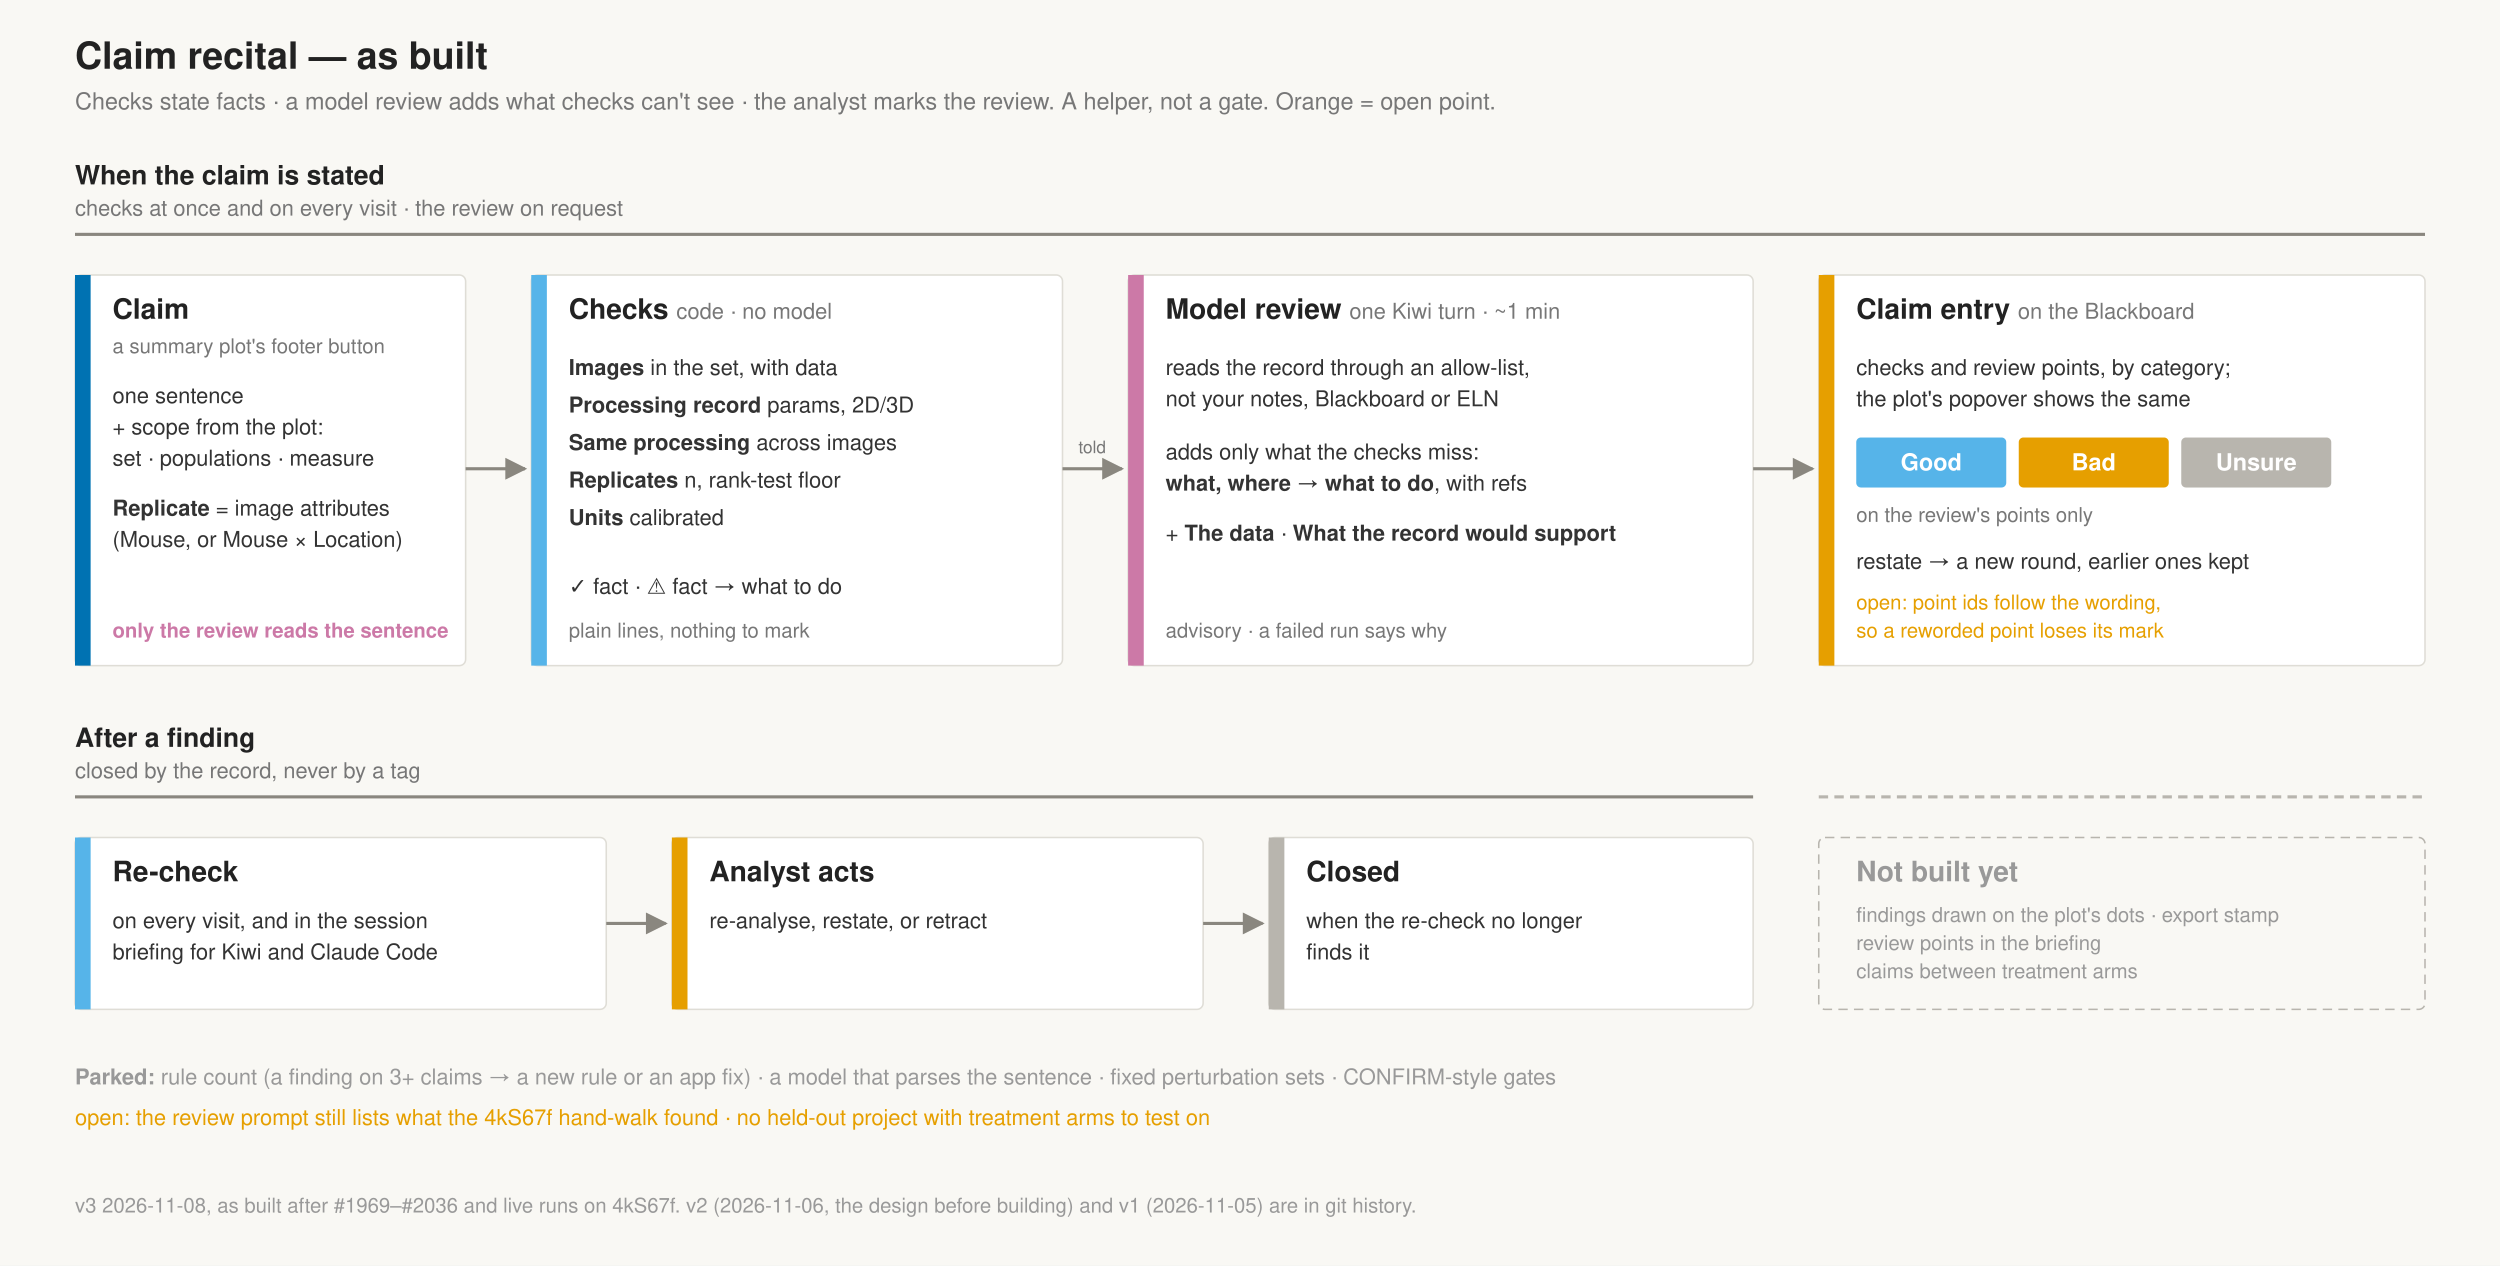
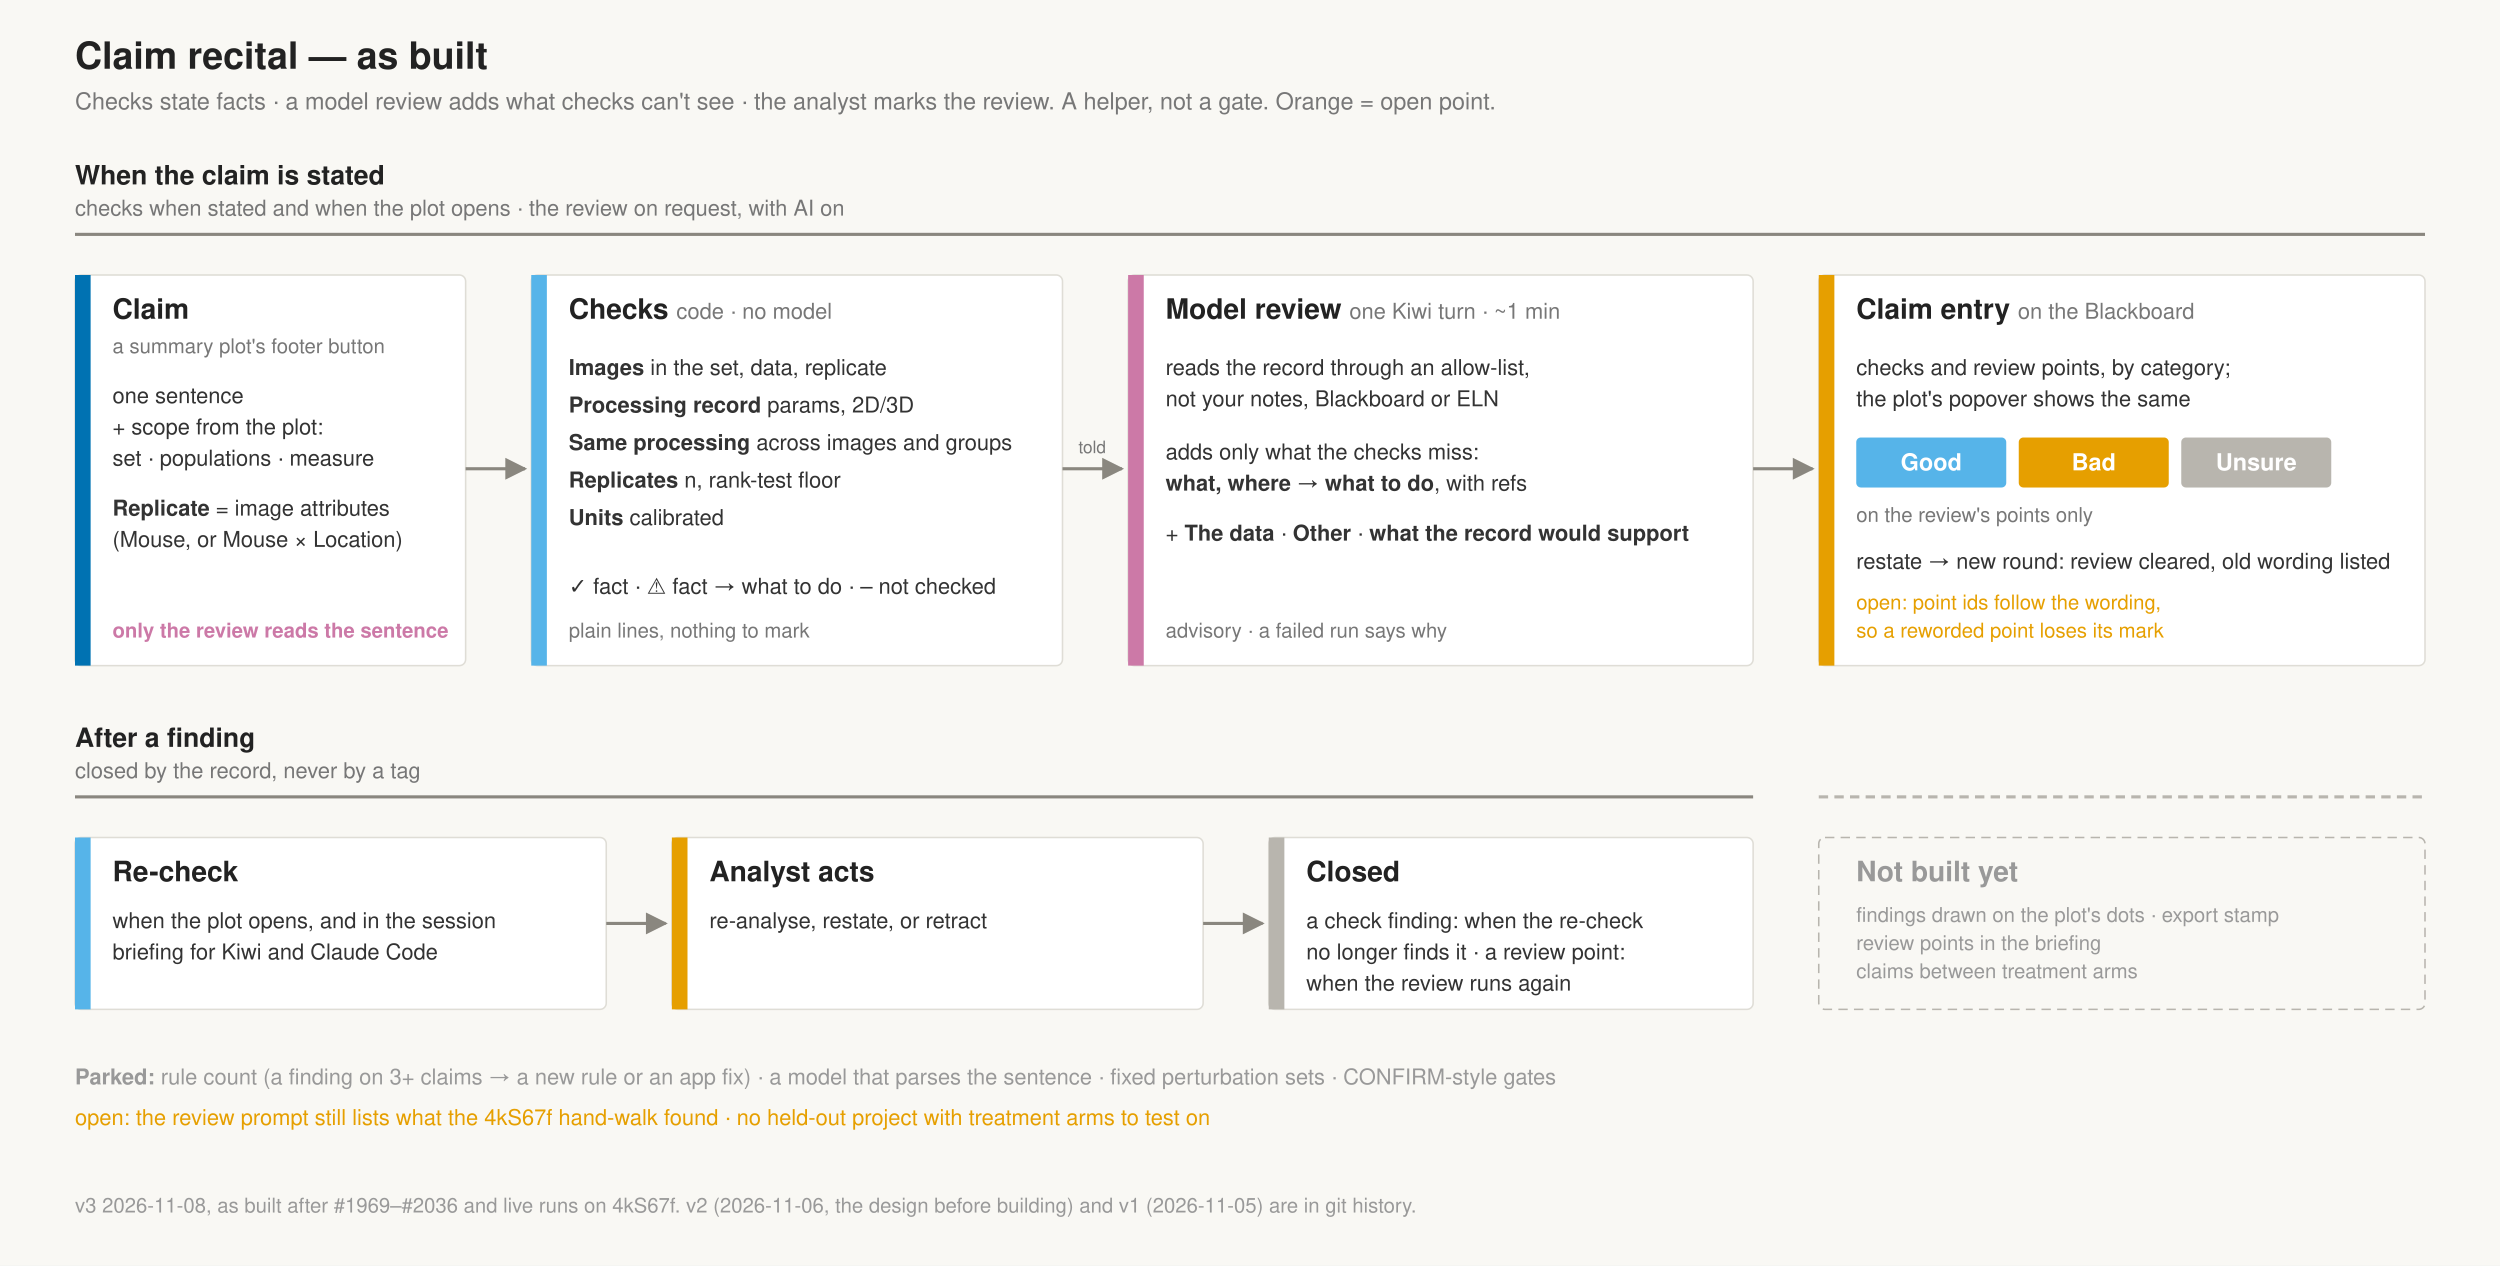
<svg xmlns="http://www.w3.org/2000/svg" width="1600" height="810" viewBox="0 0 1600 810" font-family="Helvetica, Arial, DejaVu Sans, sans-serif">
  <defs>
    <marker id="ar" viewBox="0 0 10 10" refX="9" refY="5" markerWidth="7" markerHeight="7" orient="auto">
      <path d="M0,0 L10,5 L0,10 z" fill="#8a877f" />
    </marker>
  </defs>
  <rect width="1600" height="810" fill="#f9f8f4" />
  <text x="48" y="44" font-size="24" font-weight="700" fill="#222">Claim recital — as built</text>
  <text x="48" y="70" font-size="15" fill="#777">Checks state facts · a model review adds what checks can't see · the analyst marks the review. A helper, not a gate. Orange = open point.</text>
  <text x="48" y="118" font-size="17" font-weight="700" fill="#222">When the claim is stated</text>
-   <text x="48" y="138" font-size="14" fill="#777">checks at once and on every visit · the review on request</text>
+   <text x="48" y="138" font-size="14" fill="#777">checks when stated and when the plot opens · the review on request, with AI on</text>
  <line x1="48" y1="150" x2="1552" y2="150" stroke="#8a877f" stroke-width="2" />
  <rect x="48" y="176" width="250" height="250" rx="4" fill="#fff" stroke="#dfddd6" />
  <rect x="48" y="176" width="10" height="250" fill="#0072B2" />
  <text x="72" y="204" font-size="18" font-weight="700" fill="#222">Claim</text>
  <text x="72" y="226" font-size="13" fill="#777">a summary plot's footer button</text>
  <text x="72" y="258" font-size="14" fill="#333">one sentence</text>
  <text x="72" y="278" font-size="14" fill="#333">+ scope from the plot:</text>
  <text x="72" y="298" font-size="14" fill="#333">set · populations · measure</text>
  <text x="72" y="330" font-size="14" fill="#333">
    <tspan font-weight="700">Replicate</tspan> = image attributes</text>
  <text x="72" y="350" font-size="14" fill="#333">(Mouse, or Mouse × Location)</text>
  <text x="72" y="408" font-size="13" fill="#CC79A7" font-weight="700">only the review reads the sentence</text>
  <line x1="298" y1="300" x2="336" y2="300" stroke="#8a877f" stroke-width="2" marker-end="url(#ar)" />
  <rect x="340" y="176" width="340" height="250" rx="4" fill="#fff" stroke="#dfddd6" />
  <rect x="340" y="176" width="10" height="250" fill="#56B4E9" />
  <text x="364" y="204" font-size="18" font-weight="700" fill="#222">Checks <tspan font-size="14" font-weight="400" fill="#777">code · no model</tspan>
  </text>
  <text x="364" y="240" font-size="14" fill="#333">
-     <tspan font-weight="700">Images</tspan>  in the set, with data</text>
+     <tspan font-weight="700">Images</tspan>  in the set, data, replicate</text>
  <text x="364" y="264" font-size="14" fill="#333">
    <tspan font-weight="700">Processing record</tspan>  params, 2D/3D</text>
  <text x="364" y="288" font-size="14" fill="#333">
-     <tspan font-weight="700">Same processing</tspan>  across images</text>
+     <tspan font-weight="700">Same processing</tspan>  across images and groups</text>
  <text x="364" y="312" font-size="14" fill="#333">
    <tspan font-weight="700">Replicates</tspan>  n, rank-test floor</text>
  <text x="364" y="336" font-size="14" fill="#333">
    <tspan font-weight="700">Units</tspan>  calibrated</text>
-   <text x="364" y="380" font-size="14" fill="#333">✓ fact  ·  ⚠ fact → what to do</text>
+   <text x="364" y="380" font-size="14" fill="#333">✓ fact  ·  ⚠ fact → what to do  ·  – not checked</text>
  <text x="364" y="408" font-size="13" fill="#777">plain lines, nothing to mark</text>
  <line x1="680" y1="300" x2="718" y2="300" stroke="#8a877f" stroke-width="2" marker-end="url(#ar)" />
  <text x="699" y="290" font-size="11" fill="#777" text-anchor="middle">told</text>
  <rect x="722" y="176" width="400" height="250" rx="4" fill="#fff" stroke="#dfddd6" />
  <rect x="722" y="176" width="10" height="250" fill="#CC79A7" />
  <text x="746" y="204" font-size="18" font-weight="700" fill="#222">Model review <tspan font-size="14" font-weight="400" fill="#777">one Kiwi turn · ~1 min</tspan>
  </text>
  <text x="746" y="240" font-size="14" fill="#333">reads the record through an allow-list,</text>
  <text x="746" y="260" font-size="14" fill="#333">not your notes, Blackboard or ELN</text>
  <text x="746" y="294" font-size="14" fill="#333">adds only what the checks miss:</text>
  <text x="746" y="314" font-size="14" fill="#333">
    <tspan font-weight="700">what, where → what to do</tspan>, with refs</text>
-   <text x="746" y="346" font-size="14" fill="#333">+ <tspan font-weight="700">The data</tspan> · <tspan font-weight="700">What the record would support</tspan>
+   <text x="746" y="346" font-size="14" fill="#333">+ <tspan font-weight="700">The data</tspan> · <tspan font-weight="700">Other</tspan> · <tspan font-weight="700">what the record would support</tspan>
  </text>
  <text x="746" y="408" font-size="13" fill="#777">advisory · a failed run says why</text>
  <line x1="1122" y1="300" x2="1160" y2="300" stroke="#8a877f" stroke-width="2" marker-end="url(#ar)" />
  <rect x="1164" y="176" width="388" height="250" rx="4" fill="#fff" stroke="#dfddd6" />
  <rect x="1164" y="176" width="10" height="250" fill="#E69F00" />
  <text x="1188" y="204" font-size="18" font-weight="700" fill="#222">Claim entry <tspan font-size="14" font-weight="400" fill="#777">on the Blackboard</tspan>
  </text>
  <text x="1188" y="240" font-size="14" fill="#333">checks and review points, by category;</text>
  <text x="1188" y="260" font-size="14" fill="#333">the plot's popover shows the same</text>
  <rect x="1188" y="280" width="96" height="32" rx="3" fill="#56B4E9" />
  <text x="1236" y="301" font-size="15" fill="#fff" font-weight="700" text-anchor="middle">Good</text>
  <rect x="1292" y="280" width="96" height="32" rx="3" fill="#E69F00" />
  <text x="1340" y="301" font-size="15" fill="#fff" font-weight="700" text-anchor="middle">Bad</text>
  <rect x="1396" y="280" width="96" height="32" rx="3" fill="#b8b5ae" />
  <text x="1444" y="301" font-size="15" fill="#fff" font-weight="700" text-anchor="middle">Unsure</text>
  <text x="1188" y="334" font-size="13" fill="#777">on the review's points only</text>
-   <text x="1188" y="364" font-size="14" fill="#333">restate → a new round, earlier ones kept</text>
+   <text x="1188" y="364" font-size="14" fill="#333">restate → new round: review cleared, old wording listed</text>
  <text x="1188" y="390" font-size="13" fill="#E69F00">open: point ids follow the wording,</text>
  <text x="1188" y="408" font-size="13" fill="#E69F00">so a reworded point loses its mark</text>
  <text x="48" y="478" font-size="17" font-weight="700" fill="#222">After a finding</text>
  <text x="48" y="498" font-size="14" fill="#777">closed by the record, never by a tag</text>
  <line x1="48" y1="510" x2="1122" y2="510" stroke="#8a877f" stroke-width="2" />
  <line x1="1164" y1="510" x2="1552" y2="510" stroke="#b8b5ae" stroke-width="2" stroke-dasharray="6 4" />
  <rect x="48" y="536" width="340" height="110" rx="4" fill="#fff" stroke="#dfddd6" />
  <rect x="48" y="536" width="10" height="110" fill="#56B4E9" />
  <text x="72" y="564" font-size="18" font-weight="700" fill="#222">Re-check</text>
-   <text x="72" y="594" font-size="14" fill="#333">on every visit, and in the session</text>
+   <text x="72" y="594" font-size="14" fill="#333">when the plot opens, and in the session</text>
  <text x="72" y="614" font-size="14" fill="#333">briefing for Kiwi and Claude Code</text>
  <line x1="388" y1="591" x2="426" y2="591" stroke="#8a877f" stroke-width="2" marker-end="url(#ar)" />
  <rect x="430" y="536" width="340" height="110" rx="4" fill="#fff" stroke="#dfddd6" />
  <rect x="430" y="536" width="10" height="110" fill="#E69F00" />
  <text x="454" y="564" font-size="18" font-weight="700" fill="#222">Analyst acts</text>
  <text x="454" y="594" font-size="14" fill="#333">re-analyse, restate, or retract</text>
  <line x1="770" y1="591" x2="808" y2="591" stroke="#8a877f" stroke-width="2" marker-end="url(#ar)" />
  <rect x="812" y="536" width="310" height="110" rx="4" fill="#fff" stroke="#dfddd6" />
  <rect x="812" y="536" width="10" height="110" fill="#b8b5ae" />
  <text x="836" y="564" font-size="18" font-weight="700" fill="#222">Closed</text>
-   <text x="836" y="594" font-size="14" fill="#333">when the re-check no longer</text>
-   <text x="836" y="614" font-size="14" fill="#333">finds it</text>
+   <text x="836" y="594" font-size="14" fill="#333">a check finding: when the re-check</text>
+   <text x="836" y="614" font-size="14" fill="#333">no longer finds it · a review point:</text>
+   <text x="836" y="634" font-size="14" fill="#333">when the review runs again</text>
  <rect x="1164" y="536" width="388" height="110" rx="4" fill="none" stroke="#b8b5ae" stroke-dasharray="6 4" />
  <text x="1188" y="564" font-size="18" font-weight="700" fill="#999">Not built yet</text>
  <text x="1188" y="590" font-size="13" fill="#999">findings drawn on the plot's dots · export stamp</text>
  <text x="1188" y="608" font-size="13" fill="#999">review points in the briefing</text>
  <text x="1188" y="626" font-size="13" fill="#999">claims between treatment arms</text>
  <text x="48" y="694" font-size="14" fill="#999">
    <tspan font-weight="700">Parked:</tspan> rule count (a finding on 3+ claims → a new rule or an app fix) · a model that parses the sentence · fixed perturbation sets · CONFIRM-style gates</text>
  <text x="48" y="720" font-size="14" fill="#E69F00">open: the review prompt still lists what the 4kS67f hand-walk found · no held-out project with treatment arms to test on</text>
  <text x="48" y="776" font-size="13" fill="#999">v3 2026-11-08, as built after #1969–#2036 and live runs on 4kS67f. v2 (2026-11-06, the design before building) and v1 (2026-11-05) are in git history.</text>
</svg>
